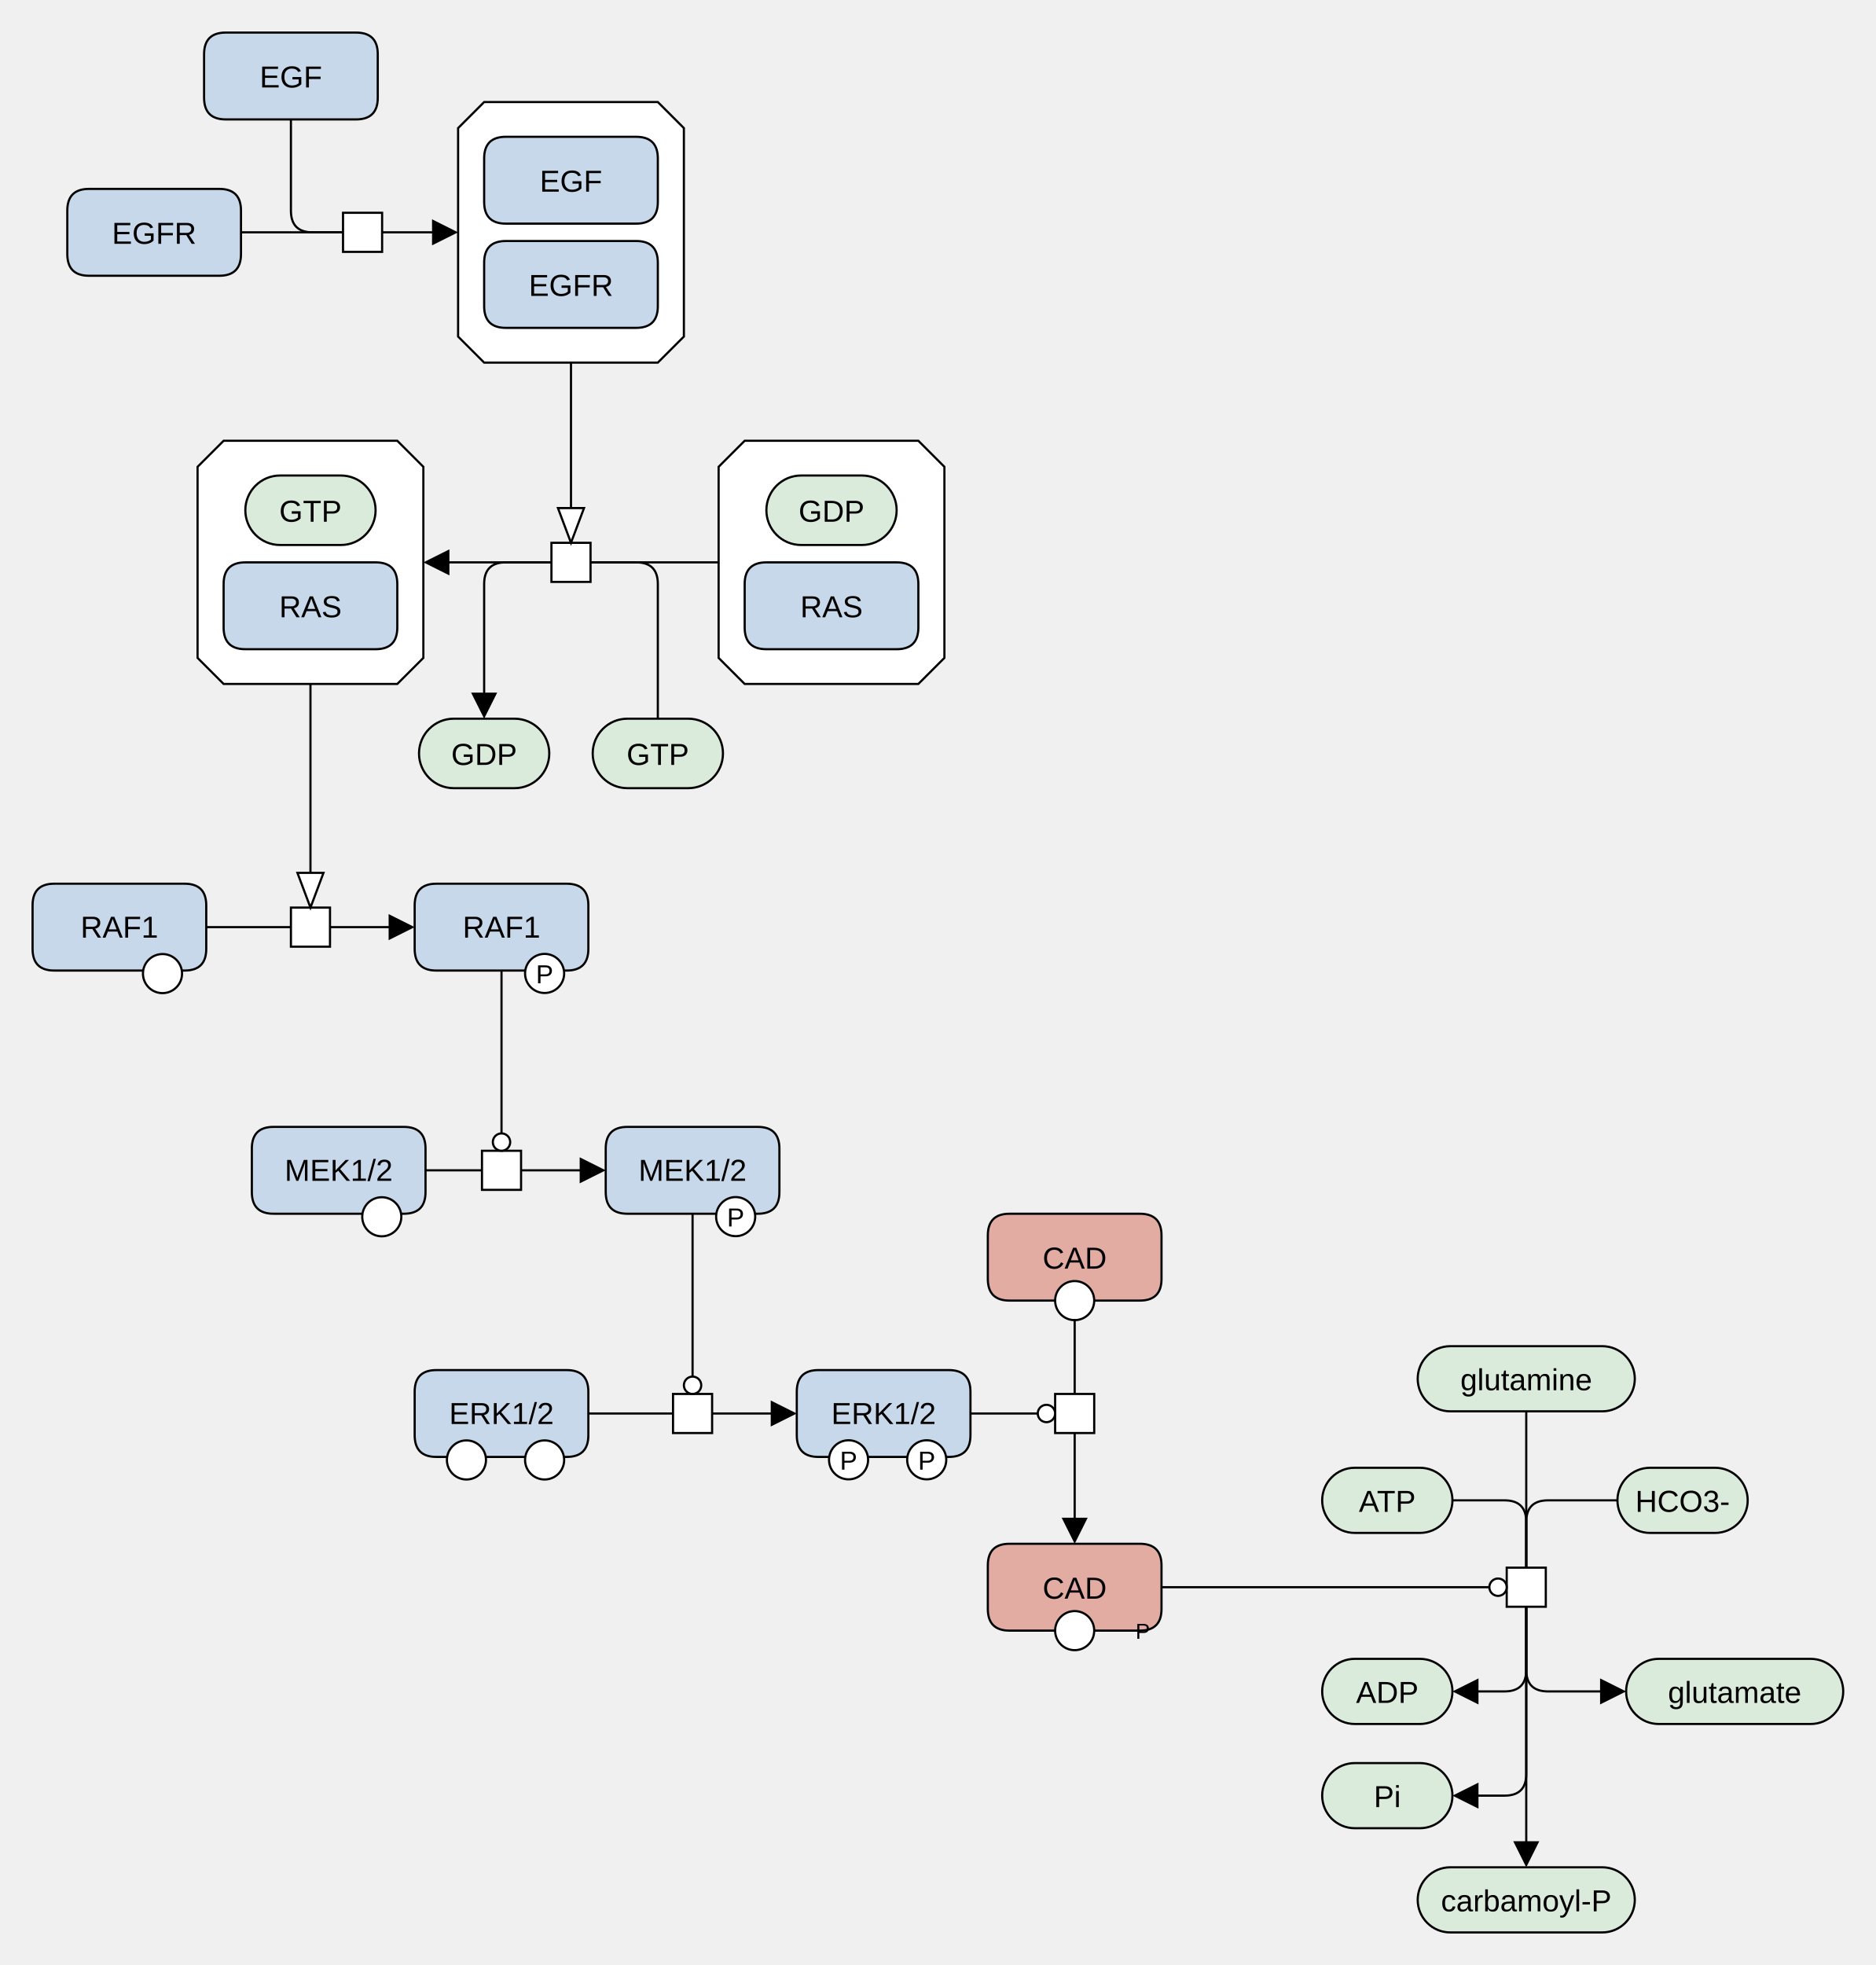
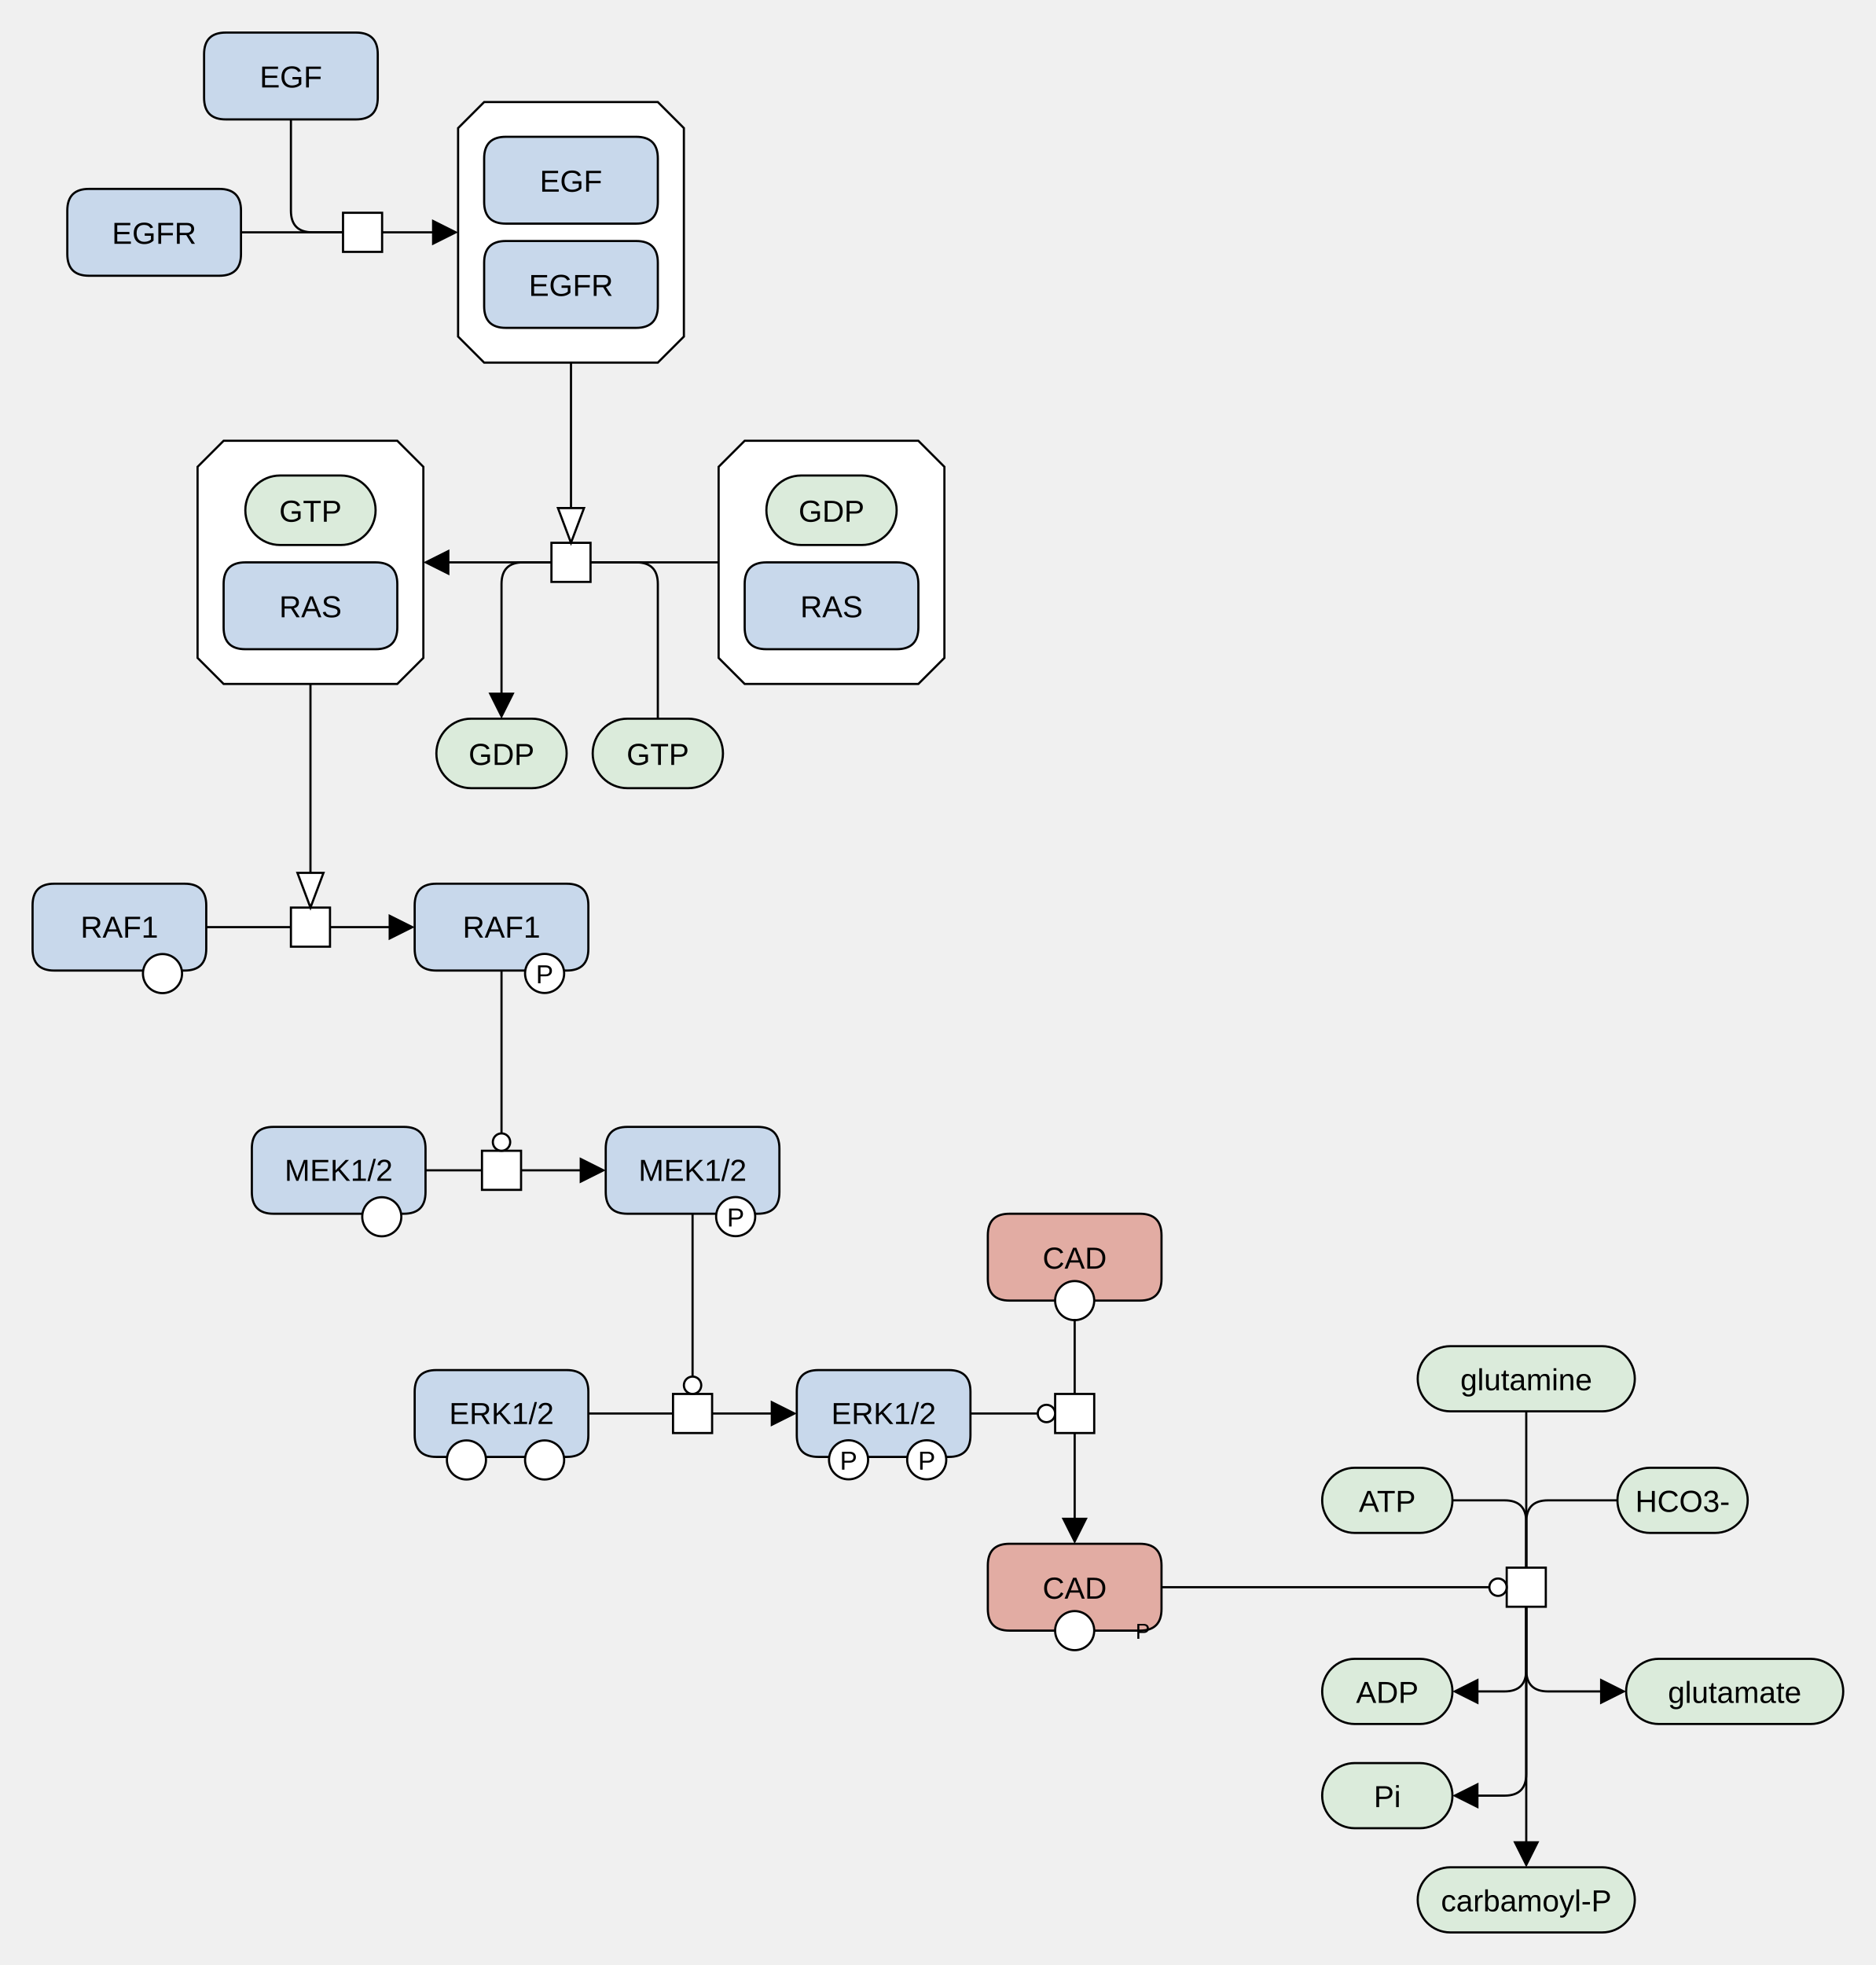
<svg xmlns="http://www.w3.org/2000/svg" width="864" height="905" viewBox="0 0 864 905" stroke-linecap="butt" stroke-miterlimit="10">
  <g transform="translate(119,539)">
    <path d="M336 30 Q336 20 346 20 L406 20 Q416 20 416 30 L416 50 Q416 60 406 60 L346 60 Q336 60 336 50 Z" fill="#E2ACA3" stroke="none" />
    <path d="M336 30 Q336 20 346 20 L406 20 Q416 20 416 30 L416 50 Q416 60 406 60 L346 60 Q336 60 336 50 Z" fill="none" stroke="#000000" />
    <text x="376" y="45.291" text-anchor="middle" font-family="'Dialog', Arial, Helvetica, sans-serif" font-size="14" fill="#000000" stroke="none" xml:space="preserve">CAD</text>
    <path d="M367 60 C367 55.029 371.029 51 376 51 L376 51 C380.971 51 385 55.029 385 60 L385 60 C385 64.971 380.971 69 376 69 L376 69 C371.029 69 367 64.971 367 60 Z" fill="#FFFFFF" stroke="none" />
    <path d="M367 60 C367 55.029 371.029 51 376 51 L376 51 C380.971 51 385 55.029 385 60 L385 60 C385 64.971 380.971 69 376 69 L376 69 C371.029 69 367 64.971 367 60 Z" fill="none" stroke="#000000" />
    <path d="M336 182 Q336 172 346 172 L406 172 Q416 172 416 182 L416 202 Q416 212 406 212 L346 212 Q336 212 336 202 Z" fill="#E2ACA3" stroke="none" />
    <path d="M336 182 Q336 172 346 172 L406 172 Q416 172 416 182 L416 202 Q416 212 406 212 L346 212 Q336 212 336 202 Z" fill="none" stroke="#000000" />
    <text x="376" y="197.291" text-anchor="middle" font-family="'Dialog', Arial, Helvetica, sans-serif" font-size="14" fill="#000000" stroke="none" xml:space="preserve">CAD</text>
    <path d="M367 212 C367 207.029 371.029 203 376 203 L376 203 C380.971 203 385 207.029 385 212 L385 212 C385 216.971 380.971 221 376 221 L376 221 C371.029 221 367 216.971 367 212 Z" fill="#FFFFFF" stroke="none" />
    <path d="M367 212 C367 207.029 371.029 203 376 203 L376 203 C380.971 203 385 207.029 385 212 L385 212 C385 216.971 380.971 221 376 221 L376 221 C371.029 221 367 216.971 367 212 Z" fill="none" stroke="#000000" />
    <text x="410.702" y="215.78" text-anchor="end" font-family="'Dialog', Arial, Helvetica, sans-serif" font-size="10" fill="#000000" stroke="none" xml:space="preserve">P</text>
    <path d="M490 152 C490 143.715 496.716 137 505 137 L535 137 C543.284 137 550 143.715 550 152 L550 152 C550 160.285 543.284 167 535 167 L505 167 C496.716 167 490 160.285 490 152 Z" fill="#DBEBDB" stroke="none" />
    <path d="M490 152 C490 143.715 496.716 137 505 137 L535 137 C543.284 137 550 143.715 550 152 L550 152 C550 160.285 543.284 167 535 167 L505 167 C496.716 167 490 160.285 490 152 Z" fill="none" stroke="#000000" />
    <text x="520" y="157.291" text-anchor="middle" font-family="'Dialog', Arial, Helvetica, sans-serif" font-size="14" fill="#000000" stroke="none" xml:space="preserve">ATP</text>
    <path d="M534 96 C534 87.716 540.716 81 549 81 L619 81 C627.284 81 634 87.716 634 96 L634 96 C634 104.284 627.284 111 619 111 L549 111 C540.716 111 534 104.284 534 96 Z" fill="#DBEBDB" stroke="none" />
    <path d="M534 96 C534 87.716 540.716 81 549 81 L619 81 C627.284 81 634 87.716 634 96 L634 96 C634 104.284 627.284 111 619 111 L549 111 C540.716 111 534 104.284 534 96 Z" fill="none" stroke="#000000" />
    <text x="584" y="101.291" text-anchor="middle" font-family="'Dialog', Arial, Helvetica, sans-serif" font-size="14" fill="#000000" stroke="none" xml:space="preserve">glutamine</text>
    <path d="M626 152 C626 143.715 632.716 137 641 137 L671 137 C679.284 137 686 143.715 686 152 L686 152 C686 160.285 679.284 167 671 167 L641 167 C632.716 167 626 160.285 626 152 Z" fill="#DBEBDB" stroke="none" />
    <path d="M626 152 C626 143.715 632.716 137 641 137 L671 137 C679.284 137 686 143.715 686 152 L686 152 C686 160.285 679.284 167 671 167 L641 167 C632.716 167 626 160.285 626 152 Z" fill="none" stroke="#000000" />
    <text x="656" y="157.291" text-anchor="middle" font-family="'Dialog', Arial, Helvetica, sans-serif" font-size="14" fill="#000000" stroke="none" xml:space="preserve">HCO3-</text>
    <path d="M490 240 C490 231.715 496.716 225 505 225 L535 225 C543.284 225 550 231.715 550 240 L550 240 C550 248.285 543.284 255 535 255 L505 255 C496.716 255 490 248.285 490 240 Z" fill="#DBEBDB" stroke="none" />
    <path d="M490 240 C490 231.715 496.716 225 505 225 L535 225 C543.284 225 550 231.715 550 240 L550 240 C550 248.285 543.284 255 535 255 L505 255 C496.716 255 490 248.285 490 240 Z" fill="none" stroke="#000000" />
    <text x="520" y="245.291" text-anchor="middle" font-family="'Dialog', Arial, Helvetica, sans-serif" font-size="14" fill="#000000" stroke="none" xml:space="preserve">ADP</text>
    <path d="M490 288 C490 279.716 496.716 273 505 273 L535 273 C543.284 273 550 279.716 550 288 L550 288 C550 296.284 543.284 303 535 303 L505 303 C496.716 303 490 296.284 490 288 Z" fill="#DBEBDB" stroke="none" />
    <path d="M490 288 C490 279.716 496.716 273 505 273 L535 273 C543.284 273 550 279.716 550 288 L550 288 C550 296.284 543.284 303 535 303 L505 303 C496.716 303 490 296.284 490 288 Z" fill="none" stroke="#000000" />
    <text x="520" y="293.291" text-anchor="middle" font-family="'Dialog', Arial, Helvetica, sans-serif" font-size="14" fill="#000000" stroke="none" xml:space="preserve">Pi</text>
    <path d="M630 240 C630 231.715 636.716 225 645 225 L715 225 C723.284 225 730 231.715 730 240 L730 240 C730 248.285 723.284 255 715 255 L645 255 C636.716 255 630 248.285 630 240 Z" fill="#DBEBDB" stroke="none" />
    <path d="M630 240 C630 231.715 636.716 225 645 225 L715 225 C723.284 225 730 231.715 730 240 L730 240 C730 248.285 723.284 255 715 255 L645 255 C636.716 255 630 248.285 630 240 Z" fill="none" stroke="#000000" />
    <text x="680" y="245.291" text-anchor="middle" font-family="'Dialog', Arial, Helvetica, sans-serif" font-size="14" fill="#000000" stroke="none" xml:space="preserve">glutamate</text>
    <path d="M575 183 L593 183 L593 201 L575 201 Z" fill="#FFFFFF" stroke="none" />
    <path d="M575 183 L593 183 L593 201 L575 201 Z" fill="none" stroke="#000000" />
    <path d="M534 336 C534 327.716 540.716 321 549 321 L619 321 C627.284 321 634 327.716 634 336 L634 336 C634 344.284 627.284 351 619 351 L549 351 C540.716 351 534 344.284 534 336 Z" fill="#DBEBDB" stroke="none" />
    <path d="M534 336 C534 327.716 540.716 321 549 321 L619 321 C627.284 321 634 327.716 634 336 L634 336 C634 344.284 627.284 351 619 351 L549 351 C540.716 351 534 344.284 534 336 Z" fill="none" stroke="#000000" />
    <text x="584" y="341.291" text-anchor="middle" font-family="'Dialog', Arial, Helvetica, sans-serif" font-size="14" fill="#000000" stroke="none" xml:space="preserve">carbamoyl-P</text>
    <path d="M367 103 L385 103 L385 121 L367 121 Z" fill="#FFFFFF" stroke="none" />
    <path d="M367 103 L385 103 L385 121 L367 121 Z" fill="none" stroke="#000000" />
    <path d="M-25 -514 Q-25 -524 -15 -524 L45 -524 Q55 -524 55 -514 L55 -494 Q55 -484 45 -484 L-15 -484 Q-25 -484 -25 -494 Z" fill="#C8D8EB" stroke="none" />
    <path d="M-25 -514 Q-25 -524 -15 -524 L45 -524 Q55 -524 55 -514 L55 -494 Q55 -484 45 -484 L-15 -484 Q-25 -484 -25 -494 Z" fill="none" stroke="#000000" />
    <text x="15" y="-498.709" text-anchor="middle" font-family="'Dialog', Arial, Helvetica, sans-serif" font-size="14" fill="#000000" stroke="none" xml:space="preserve">EGF</text>
    <path d="M-88 -442 Q-88 -452 -78 -452 L-18 -452 Q-8 -452 -8 -442 L-8 -422 Q-8 -412 -18 -412 L-78 -412 Q-88 -412 -88 -422 Z" fill="#C8D8EB" stroke="none" />
    <path d="M-88 -442 Q-88 -452 -78 -452 L-18 -452 Q-8 -452 -8 -442 L-8 -422 Q-8 -412 -18 -412 L-78 -412 Q-88 -412 -88 -422 Z" fill="none" stroke="#000000" />
    <text x="-48" y="-426.709" text-anchor="middle" font-family="'Dialog', Arial, Helvetica, sans-serif" font-size="14" fill="#000000" stroke="none" xml:space="preserve">EGFR</text>
    <path d="M39 -441 L57 -441 L57 -423 L39 -423 Z" fill="#FFFFFF" stroke="none" />
    <path d="M39 -441 L57 -441 L57 -423 L39 -423 Z" fill="none" stroke="#000000" />
    <path d="M104 -492 L184 -492 L196 -480 L196 -384 L184 -372 L104 -372 L92 -384 L92 -480 Z" fill="#FFFFFF" stroke="none" />
    <path d="M104 -492 L184 -492 L196 -480 L196 -384 L184 -372 L104 -372 L92 -384 L92 -480 Z" fill="none" stroke="#000000" />
    <path d="M104 -466 Q104 -476 114 -476 L174 -476 Q184 -476 184 -466 L184 -446 Q184 -436 174 -436 L114 -436 Q104 -436 104 -446 Z" fill="#C8D8EB" stroke="none" />
    <path d="M104 -466 Q104 -476 114 -476 L174 -476 Q184 -476 184 -466 L184 -446 Q184 -436 174 -436 L114 -436 Q104 -436 104 -446 Z" fill="none" stroke="#000000" />
    <text x="144" y="-450.709" text-anchor="middle" font-family="'Dialog', Arial, Helvetica, sans-serif" font-size="14" fill="#000000" stroke="none" xml:space="preserve">EGF</text>
    <path d="M104 -418 Q104 -428 114 -428 L174 -428 Q184 -428 184 -418 L184 -398 Q184 -388 174 -388 L114 -388 Q104 -388 104 -398 Z" fill="#C8D8EB" stroke="none" />
    <path d="M104 -418 Q104 -428 114 -428 L174 -428 Q184 -428 184 -418 L184 -398 Q184 -388 174 -388 L114 -388 Q104 -388 104 -398 Z" fill="none" stroke="#000000" />
    <text x="144" y="-402.709" text-anchor="middle" font-family="'Dialog', Arial, Helvetica, sans-serif" font-size="14" fill="#000000" stroke="none" xml:space="preserve">EGFR</text>
    <path d="M224 -336 L304 -336 L316 -324 L316 -236 L304 -224 L224 -224 L212 -236 L212 -324 Z" fill="#FFFFFF" stroke="none" />
    <path d="M224 -336 L304 -336 L316 -324 L316 -236 L304 -224 L224 -224 L212 -236 L212 -324 Z" fill="none" stroke="#000000" />
    <path d="M224 -270 Q224 -280 234 -280 L294 -280 Q304 -280 304 -270 L304 -250 Q304 -240 294 -240 L234 -240 Q224 -240 224 -250 Z" fill="#C8D8EB" stroke="none" />
    <path d="M224 -270 Q224 -280 234 -280 L294 -280 Q304 -280 304 -270 L304 -250 Q304 -240 294 -240 L234 -240 Q224 -240 224 -250 Z" fill="none" stroke="#000000" />
    <text x="264" y="-254.709" text-anchor="middle" font-family="'Dialog', Arial, Helvetica, sans-serif" font-size="14" fill="#000000" stroke="none" xml:space="preserve">RAS</text>
    <path d="M234 -304 C234 -312.837 241.163 -320 250 -320 L278 -320 C286.837 -320 294 -312.837 294 -304 L294 -304 C294 -295.163 286.837 -288 278 -288 L250 -288 C241.163 -288 234 -295.163 234 -304 Z" fill="#DBEBDB" stroke="none" />
    <path d="M234 -304 C234 -312.837 241.163 -320 250 -320 L278 -320 C286.837 -320 294 -312.837 294 -304 L294 -304 C294 -295.163 286.837 -288 278 -288 L250 -288 C241.163 -288 234 -295.163 234 -304 Z" fill="none" stroke="#000000" />
    <text x="264" y="-298.709" text-anchor="middle" font-family="'Dialog', Arial, Helvetica, sans-serif" font-size="14" fill="#000000" stroke="none" xml:space="preserve">GDP</text>
    <path d="M-16 -336 L64 -336 L76 -324 L76 -236 L64 -224 L-16 -224 L-28 -236 L-28 -324 Z" fill="#FFFFFF" stroke="none" />
    <path d="M-16 -336 L64 -336 L76 -324 L76 -236 L64 -224 L-16 -224 L-28 -236 L-28 -324 Z" fill="none" stroke="#000000" />
    <path d="M-16 -270 Q-16 -280 -6 -280 L54 -280 Q64 -280 64 -270 L64 -250 Q64 -240 54 -240 L-6 -240 Q-16 -240 -16 -250 Z" fill="#C8D8EB" stroke="none" />
    <path d="M-16 -270 Q-16 -280 -6 -280 L54 -280 Q64 -280 64 -270 L64 -250 Q64 -240 54 -240 L-6 -240 Q-16 -240 -16 -250 Z" fill="none" stroke="#000000" />
    <text x="24" y="-254.709" text-anchor="middle" font-family="'Dialog', Arial, Helvetica, sans-serif" font-size="14" fill="#000000" stroke="none" xml:space="preserve">RAS</text>
    <path d="M-6 -304 C-6 -312.837 1.163 -320 10 -320 L38 -320 C46.837 -320 54 -312.837 54 -304 L54 -304 C54 -295.163 46.837 -288 38 -288 L10 -288 C1.163 -288 -6 -295.163 -6 -304 Z" fill="#DBEBDB" stroke="none" />
    <path d="M-6 -304 C-6 -312.837 1.163 -320 10 -320 L38 -320 C46.837 -320 54 -312.837 54 -304 L54 -304 C54 -295.163 46.837 -288 38 -288 L10 -288 C1.163 -288 -6 -295.163 -6 -304 Z" fill="none" stroke="#000000" />
    <text x="24" y="-298.709" text-anchor="middle" font-family="'Dialog', Arial, Helvetica, sans-serif" font-size="14" fill="#000000" stroke="none" xml:space="preserve">GTP</text>
    <path d="M154 -192 C154 -200.837 161.163 -208 170 -208 L198 -208 C206.837 -208 214 -200.837 214 -192 L214 -192 C214 -183.163 206.837 -176 198 -176 L170 -176 C161.163 -176 154 -183.163 154 -192 Z" fill="#DBEBDB" stroke="none" />
    <path d="M154 -192 C154 -200.837 161.163 -208 170 -208 L198 -208 C206.837 -208 214 -200.837 214 -192 L214 -192 C214 -183.163 206.837 -176 198 -176 L170 -176 C161.163 -176 154 -183.163 154 -192 Z" fill="none" stroke="#000000" />
    <text x="184" y="-186.709" text-anchor="middle" font-family="'Dialog', Arial, Helvetica, sans-serif" font-size="14" fill="#000000" stroke="none" xml:space="preserve">GTP</text>
-     <path d="M74 -192 C74 -200.837 81.163 -208 90 -208 L118 -208 C126.837 -208 134 -200.837 134 -192 L134 -192 C134 -183.163 126.837 -176 118 -176 L90 -176 C81.163 -176 74 -183.163 74 -192 Z" fill="#DBEBDB" stroke="none" />
-     <path d="M74 -192 C74 -200.837 81.163 -208 90 -208 L118 -208 C126.837 -208 134 -200.837 134 -192 L134 -192 C134 -183.163 126.837 -176 118 -176 L90 -176 C81.163 -176 74 -183.163 74 -192 Z" fill="none" stroke="#000000" />
-     <text x="104" y="-186.709" text-anchor="middle" font-family="'Dialog', Arial, Helvetica, sans-serif" font-size="14" fill="#000000" stroke="none" xml:space="preserve">GDP</text>
+     <path d="M82 -192 C82 -200.837 89.163 -208 98 -208 L126 -208 C134.837 -208 142 -200.837 142 -192 L142 -192 C142 -183.163 134.837 -176 126 -176 L98 -176 C89.163 -176 82 -183.163 82 -192 Z" fill="#DBEBDB" stroke="none" />
+     <path d="M82 -192 C82 -200.837 89.163 -208 98 -208 L126 -208 C134.837 -208 142 -200.837 142 -192 L142 -192 C142 -183.163 134.837 -176 126 -176 L98 -176 C89.163 -176 82 -183.163 82 -192 Z" fill="none" stroke="#000000" />
+     <text x="112" y="-186.709" text-anchor="middle" font-family="'Dialog', Arial, Helvetica, sans-serif" font-size="14" fill="#000000" stroke="none" xml:space="preserve">GDP</text>
    <path d="M135 -289 L153 -289 L153 -271 L135 -271 Z" fill="#FFFFFF" stroke="none" />
    <path d="M135 -289 L153 -289 L153 -271 L135 -271 Z" fill="none" stroke="#000000" />
    <path d="M-104 -122 Q-104 -132 -94 -132 L-34 -132 Q-24 -132 -24 -122 L-24 -102 Q-24 -92 -34 -92 L-94 -92 Q-104 -92 -104 -102 Z" fill="#C8D8EB" stroke="none" />
    <path d="M-104 -122 Q-104 -132 -94 -132 L-34 -132 Q-24 -132 -24 -122 L-24 -102 Q-24 -92 -34 -92 L-94 -92 Q-104 -92 -104 -102 Z" fill="none" stroke="#000000" />
    <text x="-64" y="-107.15" text-anchor="middle" font-family="Arial, Helvetica, sans-serif" font-size="14" fill="#000000" stroke="none" xml:space="preserve">RAF1</text>
    <path d="M-53.151 -90.607 C-53.151 -95.577 -49.121 -99.607 -44.151 -99.607 L-44.151 -99.607 C-39.18 -99.607 -35.151 -95.577 -35.151 -90.607 L-35.151 -90.607 C-35.151 -85.636 -39.18 -81.607 -44.151 -81.607 L-44.151 -81.607 C-49.121 -81.607 -53.151 -85.636 -53.151 -90.607 Z" fill="#FFFFFF" stroke="none" />
    <path d="M-53.151 -90.607 C-53.151 -95.577 -49.121 -99.607 -44.151 -99.607 L-44.151 -99.607 C-39.18 -99.607 -35.151 -95.577 -35.151 -90.607 L-35.151 -90.607 C-35.151 -85.636 -39.18 -81.607 -44.151 -81.607 L-44.151 -81.607 C-49.121 -81.607 -53.151 -85.636 -53.151 -90.607 Z" fill="none" stroke="#000000" />
    <path d="M72 -122 Q72 -132 82 -132 L142 -132 Q152 -132 152 -122 L152 -102 Q152 -92 142 -92 L82 -92 Q72 -92 72 -102 Z" fill="#C8D8EB" stroke="none" />
    <path d="M72 -122 Q72 -132 82 -132 L142 -132 Q152 -132 152 -122 L152 -102 Q152 -92 142 -92 L82 -92 Q72 -92 72 -102 Z" fill="none" stroke="#000000" />
    <text x="112" y="-107.15" text-anchor="middle" font-family="Arial, Helvetica, sans-serif" font-size="14" fill="#000000" stroke="none" xml:space="preserve">RAF1</text>
    <path d="M122.849 -90.673 C122.849 -95.644 126.879 -99.673 131.849 -99.673 L131.849 -99.673 C136.82 -99.673 140.849 -95.644 140.849 -90.673 L140.849 -90.673 C140.849 -85.702 136.82 -81.673 131.849 -81.673 L131.849 -81.673 C126.879 -81.673 122.849 -85.702 122.849 -90.673 Z" fill="#FFFFFF" stroke="none" />
    <path d="M122.849 -90.673 C122.849 -95.644 126.879 -99.673 131.849 -99.673 L131.849 -99.673 C136.82 -99.673 140.849 -95.644 140.849 -90.673 L140.849 -90.673 C140.849 -85.702 136.82 -81.673 131.849 -81.673 L131.849 -81.673 C126.879 -81.673 122.849 -85.702 122.849 -90.673 Z" fill="none" stroke="#000000" />
    <text x="131.849" y="-86.138" text-anchor="middle" font-family="'Dialog', Arial, Helvetica, sans-serif" font-size="12" fill="#000000" stroke="none" xml:space="preserve">P</text>
    <path d="M-3 -10 Q-3 -20 7 -20 L67 -20 Q77 -20 77 -10 L77 10 Q77 20 67 20 L7 20 Q-3 20 -3 10 Z" fill="#C8D8EB" stroke="none" />
    <path d="M-3 -10 Q-3 -20 7 -20 L67 -20 Q77 -20 77 -10 L77 10 Q77 20 67 20 L7 20 Q-3 20 -3 10 Z" fill="none" stroke="#000000" />
    <text x="37" y="4.85" text-anchor="middle" font-family="Arial, Helvetica, sans-serif" font-size="14" fill="#000000" stroke="none" xml:space="preserve">MEK1/2</text>
    <path d="M47.849 21.393 C47.849 16.423 51.879 12.393 56.849 12.393 L56.849 12.393 C61.82 12.393 65.849 16.423 65.849 21.393 L65.849 21.393 C65.849 26.364 61.82 30.393 56.849 30.393 L56.849 30.393 C51.879 30.393 47.849 26.364 47.849 21.393 Z" fill="#FFFFFF" stroke="none" />
    <path d="M47.849 21.393 C47.849 16.423 51.879 12.393 56.849 12.393 L56.849 12.393 C61.82 12.393 65.849 16.423 65.849 21.393 L65.849 21.393 C65.849 26.364 61.82 30.393 56.849 30.393 L56.849 30.393 C51.879 30.393 47.849 26.364 47.849 21.393 Z" fill="none" stroke="#000000" />
    <path d="M160 -10 Q160 -20 170 -20 L230 -20 Q240 -20 240 -10 L240 10 Q240 20 230 20 L170 20 Q160 20 160 10 Z" fill="#C8D8EB" stroke="none" />
    <path d="M160 -10 Q160 -20 170 -20 L230 -20 Q240 -20 240 -10 L240 10 Q240 20 230 20 L170 20 Q160 20 160 10 Z" fill="none" stroke="#000000" />
    <text x="200" y="4.85" text-anchor="middle" font-family="Arial, Helvetica, sans-serif" font-size="14" fill="#000000" stroke="none" xml:space="preserve">MEK1/2</text>
    <path d="M210.849 21.327 C210.849 16.356 214.879 12.327 219.849 12.327 L219.849 12.327 C224.82 12.327 228.849 16.356 228.849 21.327 L228.849 21.327 C228.849 26.298 224.82 30.327 219.849 30.327 L219.849 30.327 C214.879 30.327 210.849 26.298 210.849 21.327 Z" fill="#FFFFFF" stroke="none" />
    <path d="M210.849 21.327 C210.849 16.356 214.879 12.327 219.849 12.327 L219.849 12.327 C224.82 12.327 228.849 16.356 228.849 21.327 L228.849 21.327 C228.849 26.298 224.82 30.327 219.849 30.327 L219.849 30.327 C214.879 30.327 210.849 26.298 210.849 21.327 Z" fill="none" stroke="#000000" />
    <text x="219.849" y="25.862" text-anchor="middle" font-family="'Dialog', Arial, Helvetica, sans-serif" font-size="12" fill="#000000" stroke="none" xml:space="preserve">P</text>
    <path d="M72 102 Q72 92 82 92 L142 92 Q152 92 152 102 L152 122 Q152 132 142 132 L82 132 Q72 132 72 122 Z" fill="#C8D8EB" stroke="none" />
    <path d="M72 102 Q72 92 82 92 L142 92 Q152 92 152 102 L152 122 Q152 132 142 132 L82 132 Q72 132 72 122 Z" fill="none" stroke="#000000" />
    <text x="112" y="116.85" text-anchor="middle" font-family="Arial, Helvetica, sans-serif" font-size="14" fill="#000000" stroke="none" xml:space="preserve">ERK1/2</text>
    <path d="M86.849 133.393 C86.849 128.423 90.879 124.393 95.849 124.393 L95.849 124.393 C100.82 124.393 104.849 128.423 104.849 133.393 L104.849 133.393 C104.849 138.364 100.82 142.393 95.849 142.393 L95.849 142.393 C90.879 142.393 86.849 138.364 86.849 133.393 Z" fill="#FFFFFF" stroke="none" />
    <path d="M86.849 133.393 C86.849 128.423 90.879 124.393 95.849 124.393 L95.849 124.393 C100.82 124.393 104.849 128.423 104.849 133.393 L104.849 133.393 C104.849 138.364 100.82 142.393 95.849 142.393 L95.849 142.393 C90.879 142.393 86.849 138.364 86.849 133.393 Z" fill="none" stroke="#000000" />
    <path d="M122.849 133.393 C122.849 128.423 126.879 124.393 131.849 124.393 L131.849 124.393 C136.82 124.393 140.849 128.423 140.849 133.393 L140.849 133.393 C140.849 138.364 136.82 142.393 131.849 142.393 L131.849 142.393 C126.879 142.393 122.849 138.364 122.849 133.393 Z" fill="#FFFFFF" stroke="none" />
    <path d="M122.849 133.393 C122.849 128.423 126.879 124.393 131.849 124.393 L131.849 124.393 C136.82 124.393 140.849 128.423 140.849 133.393 L140.849 133.393 C140.849 138.364 136.82 142.393 131.849 142.393 L131.849 142.393 C126.879 142.393 122.849 138.364 122.849 133.393 Z" fill="none" stroke="#000000" />
    <path d="M248 102 Q248 92 258 92 L318 92 Q328 92 328 102 L328 122 Q328 132 318 132 L258 132 Q248 132 248 122 Z" fill="#C8D8EB" stroke="none" />
    <path d="M248 102 Q248 92 258 92 L318 92 Q328 92 328 102 L328 122 Q328 132 318 132 L258 132 Q248 132 248 122 Z" fill="none" stroke="#000000" />
    <text x="288" y="116.85" text-anchor="middle" font-family="Arial, Helvetica, sans-serif" font-size="14" fill="#000000" stroke="none" xml:space="preserve">ERK1/2</text>
    <path d="M262.849 133.327 C262.849 128.356 266.879 124.327 271.849 124.327 L271.849 124.327 C276.82 124.327 280.849 128.356 280.849 133.327 L280.849 133.327 C280.849 138.298 276.82 142.327 271.849 142.327 L271.849 142.327 C266.879 142.327 262.849 138.298 262.849 133.327 Z" fill="#FFFFFF" stroke="none" />
    <path d="M262.849 133.327 C262.849 128.356 266.879 124.327 271.849 124.327 L271.849 124.327 C276.82 124.327 280.849 128.356 280.849 133.327 L280.849 133.327 C280.849 138.298 276.82 142.327 271.849 142.327 L271.849 142.327 C266.879 142.327 262.849 138.298 262.849 133.327 Z" fill="none" stroke="#000000" />
    <text x="271.849" y="137.862" text-anchor="middle" font-family="'Dialog', Arial, Helvetica, sans-serif" font-size="12" fill="#000000" stroke="none" xml:space="preserve">P</text>
    <path d="M298.849 133.327 C298.849 128.356 302.879 124.327 307.849 124.327 L307.849 124.327 C312.82 124.327 316.849 128.356 316.849 133.327 L316.849 133.327 C316.849 138.298 312.82 142.327 307.849 142.327 L307.849 142.327 C302.879 142.327 298.849 138.298 298.849 133.327 Z" fill="#FFFFFF" stroke="none" />
    <path d="M298.849 133.327 C298.849 128.356 302.879 124.327 307.849 124.327 L307.849 124.327 C312.82 124.327 316.849 128.356 316.849 133.327 L316.849 133.327 C316.849 138.298 312.82 142.327 307.849 142.327 L307.849 142.327 C302.879 142.327 298.849 138.298 298.849 133.327 Z" fill="none" stroke="#000000" />
    <text x="307.849" y="137.862" text-anchor="middle" font-family="'Dialog', Arial, Helvetica, sans-serif" font-size="12" fill="#000000" stroke="none" xml:space="preserve">P</text>
    <path d="M15 -121 L33 -121 L33 -103 L15 -103 Z" fill="#FFFFFF" stroke="none" />
    <path d="M15 -121 L33 -121 L33 -103 L15 -103 Z" fill="none" stroke="#000000" />
    <path d="M103 -9 L121 -9 L121 9 L103 9 Z" fill="#FFFFFF" stroke="none" />
    <path d="M103 -9 L121 -9 L121 9 L103 9 Z" fill="none" stroke="#000000" />
    <path d="M191 103 L209 103 L209 121 L191 121 Z" fill="#FFFFFF" stroke="none" />
    <path d="M191 103 L209 103 L209 121 L191 121 Z" fill="none" stroke="#000000" />
    <path d="M416 192 L567 192" fill="none" stroke="#000000" />
    <circle cx="571" cy="192" r="4" fill="white" stroke="#000000" />
-     <path d="M376 68.491 L376 96 L376 103" fill="none" stroke="#000000" />
-     <path d="M376 121 L376 132 L376 161" fill="none" stroke="#000000" />
+     <path d="M376 68.491 L376 103" fill="none" stroke="#000000" />
+     <path d="M376 121 L376 161" fill="none" stroke="#000000" />
    <path d="M376 172 L370 160 L382 160 Z" fill="#000000" stroke="none" />
    <path d="M328 112 L359 112" fill="none" stroke="#000000" />
    <circle cx="363" cy="112" r="4" fill="white" stroke="#000000" />
    <path d="M550 152 L574 152 Q584 152 584 162 L584 183" fill="none" stroke="#000000" />
    <path d="M584 111 L584 183" fill="none" stroke="#000000" />
    <path d="M626 152 L594 152 Q584 152 584 162 L584 183" fill="none" stroke="#000000" />
    <path d="M584 201 L584 230 Q584 240 574 240 L561 240" fill="none" stroke="#000000" />
    <path d="M550 240 L562 234 L562 246 Z" fill="#000000" stroke="none" />
    <path d="M584 201 L584 278 Q584 288 574 288 L561 288" fill="none" stroke="#000000" />
    <path d="M550 288 L562 282 L562 294 Z" fill="#000000" stroke="none" />
    <path d="M584 201 L584 230 Q584 240 594 240 L619 240" fill="none" stroke="#000000" />
    <path d="M630 240 L618 246 L618 234 Z" fill="#000000" stroke="none" />
    <path d="M584 201 L584 310" fill="none" stroke="#000000" />
    <path d="M584 321 L578 309 L590 309 Z" fill="#000000" stroke="none" />
    <path d="M-8 -432 L39 -432" fill="none" stroke="#000000" />
    <path d="M15 -484 L15 -442 Q15 -432 25 -432 L39 -432" fill="none" stroke="#000000" />
    <path d="M57 -432 L81 -432" fill="none" stroke="#000000" />
    <path d="M92 -432 L80 -426 L80 -438 Z" fill="#000000" stroke="none" />
    <path d="M212 -280 L153 -280" fill="none" stroke="#000000" />
    <path d="M184 -208 L184 -270 Q184 -280 174 -280 L153 -280" fill="none" stroke="#000000" />
    <path d="M135 -280 L87 -280" fill="none" stroke="#000000" />
    <path d="M76 -280 L88 -286 L88 -274 Z" fill="#000000" stroke="none" />
-     <path d="M135 -280 L114 -280 Q104 -280 104 -270 L104 -219" fill="none" stroke="#000000" />
-     <path d="M104 -208 L98 -220 L110 -220 Z" fill="#000000" stroke="none" />
+     <path d="M135 -280 L122 -280 Q112 -280 112 -270 L112 -219" fill="none" stroke="#000000" />
+     <path d="M112 -208 L106 -220 L118 -220 Z" fill="#000000" stroke="none" />
    <path d="M144 -372 L144 -304" fill="none" stroke="#000000" />
    <path d="M144 -289 L138 -305 L150 -305 Z" fill="white" stroke="#000000" />
    <path d="M-24 -112 L15 -112" fill="none" stroke="#000000" />
    <path d="M33 -112 L61 -112" fill="none" stroke="#000000" />
    <path d="M72 -112 L60 -106 L60 -118 Z" fill="#000000" stroke="none" />
    <path d="M24 -224 L24 -136" fill="none" stroke="#000000" />
    <path d="M24 -121 L18 -137 L30 -137 Z" fill="white" stroke="#000000" />
    <path d="M77 0 L103 0" fill="none" stroke="#000000" />
    <path d="M121 0 L149 0" fill="none" stroke="#000000" />
    <path d="M160 0 L148 6 L148 -6 Z" fill="#000000" stroke="none" />
    <path d="M112 -92 L112 -17" fill="none" stroke="#000000" />
    <circle cx="112" cy="-13" r="4" fill="white" stroke="#000000" />
    <path d="M152 112 L191 112" fill="none" stroke="#000000" />
    <path d="M209 112 L237 112" fill="none" stroke="#000000" />
    <path d="M248 112 L236 118 L236 106 Z" fill="#000000" stroke="none" />
    <path d="M200 20 L200 95" fill="none" stroke="#000000" />
    <circle cx="200" cy="99" r="4" fill="white" stroke="#000000" />
  </g>
</svg>
